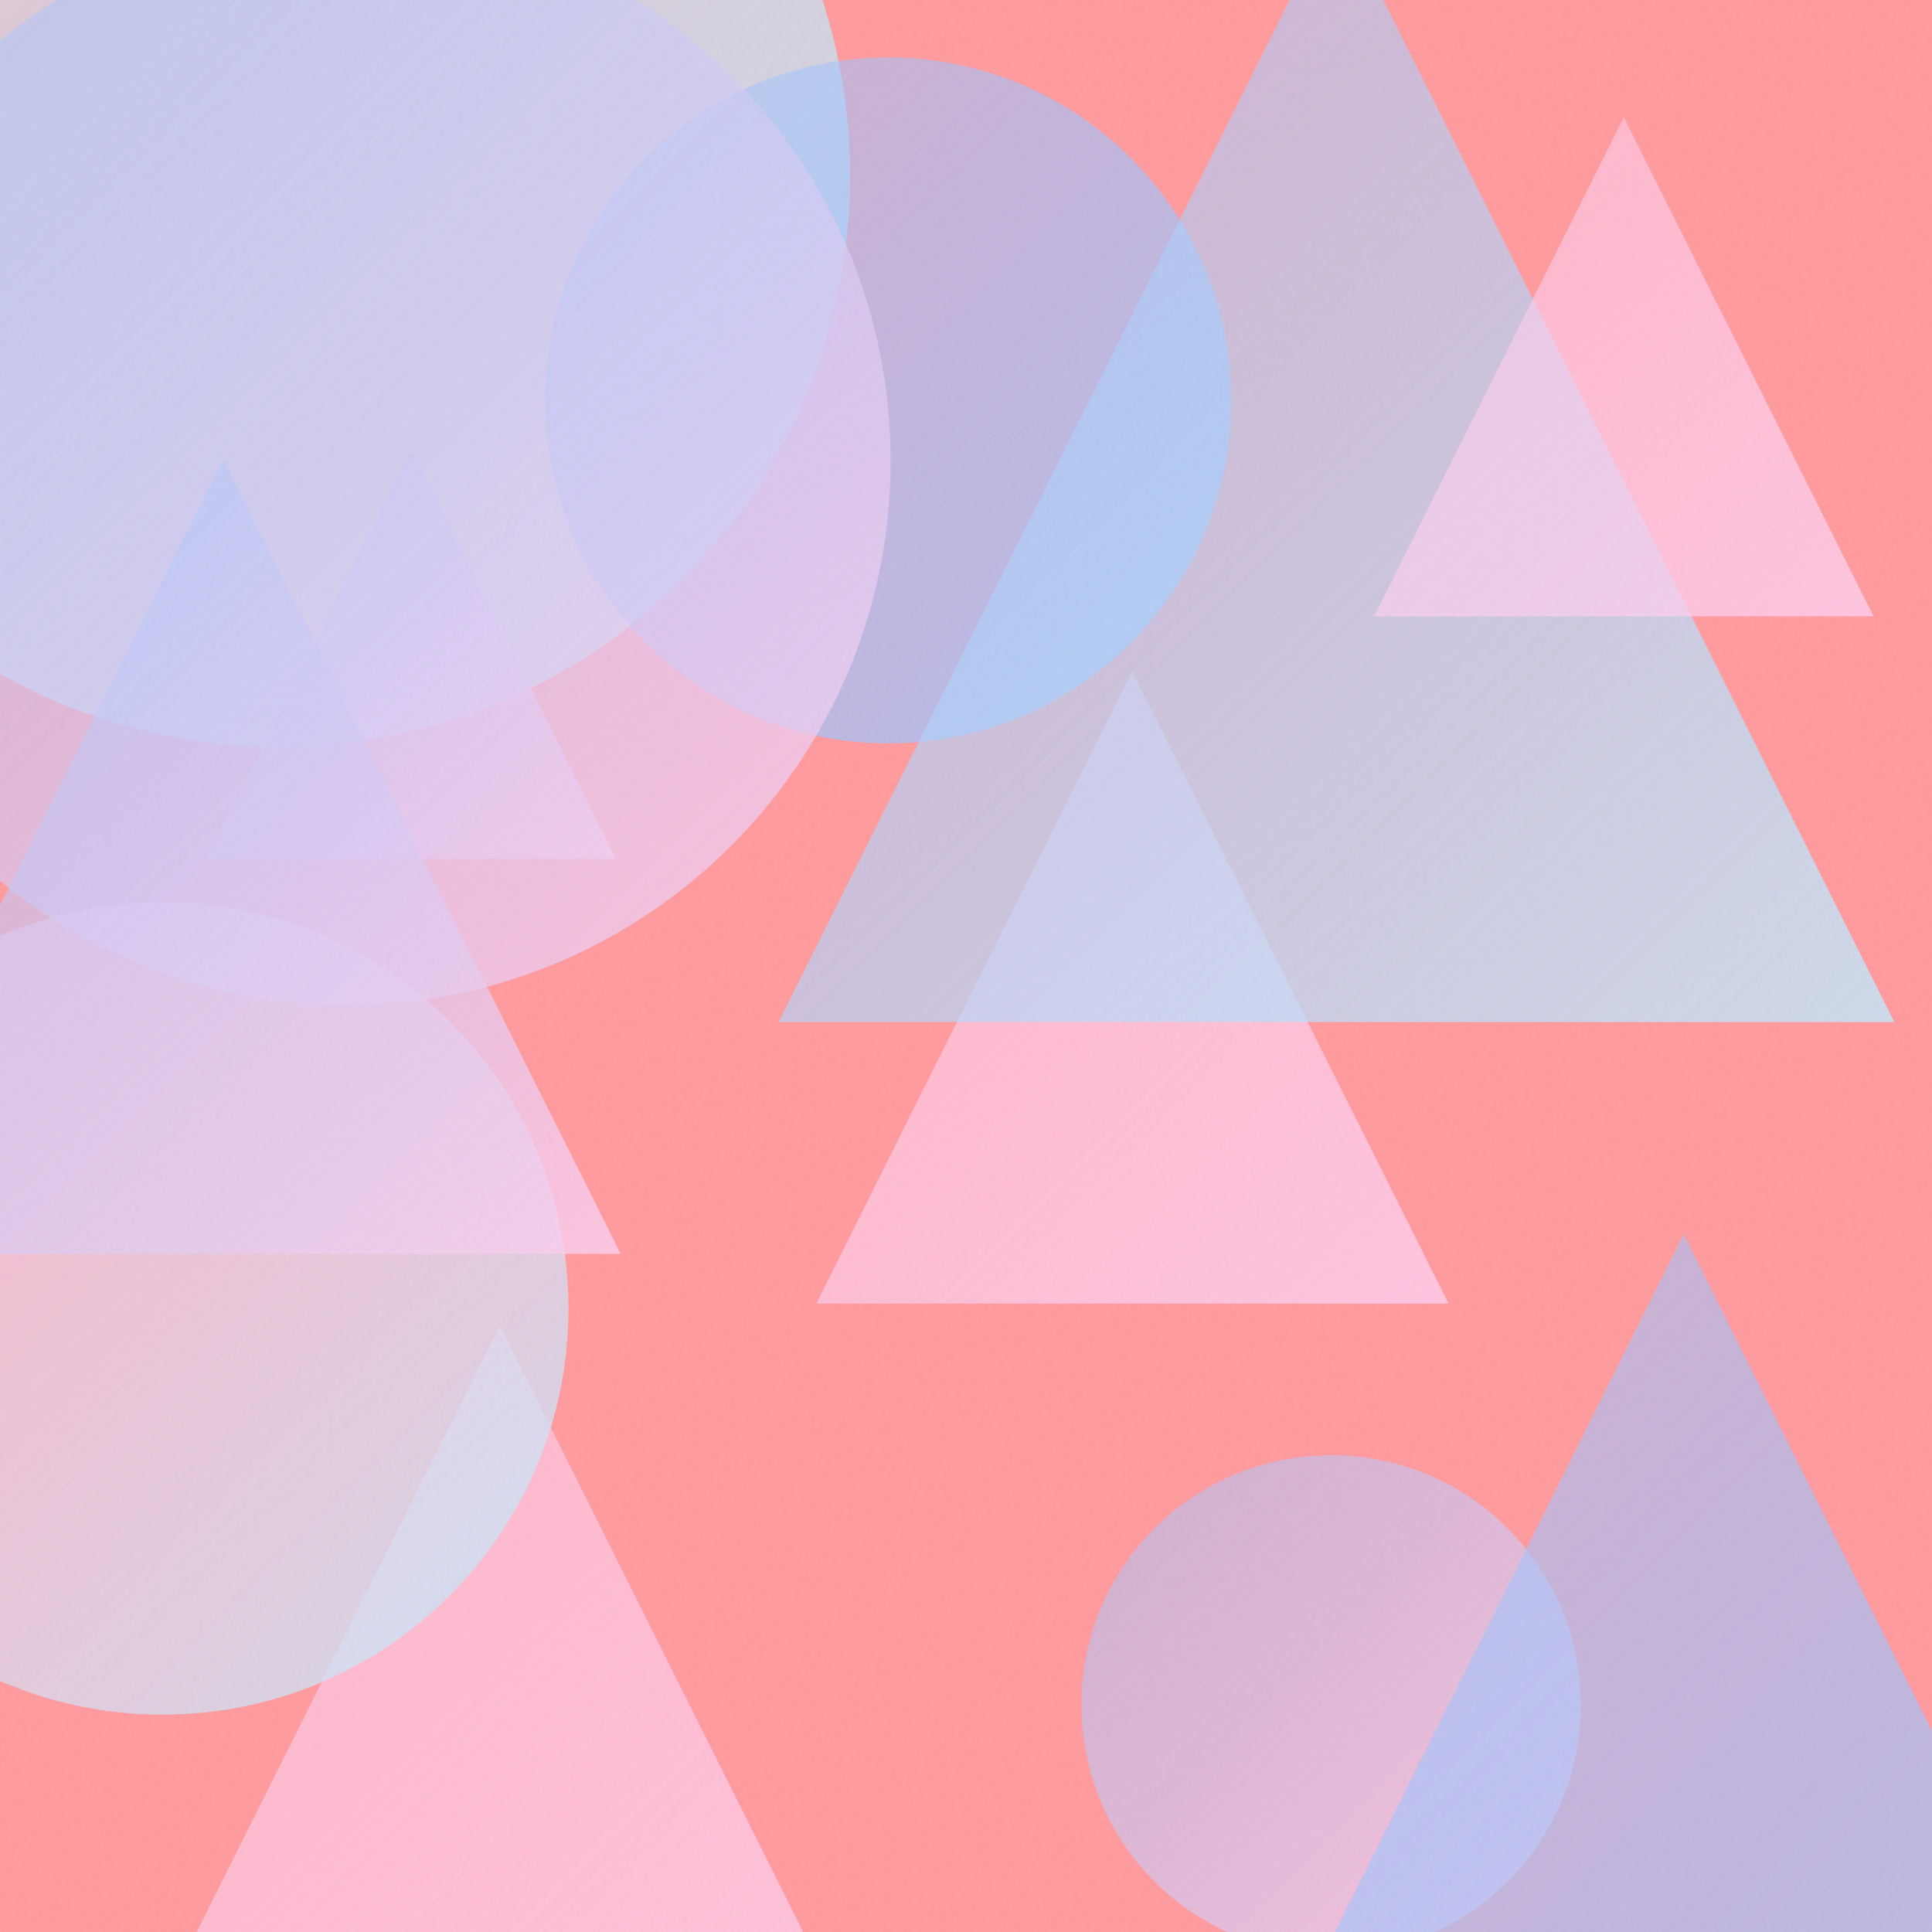
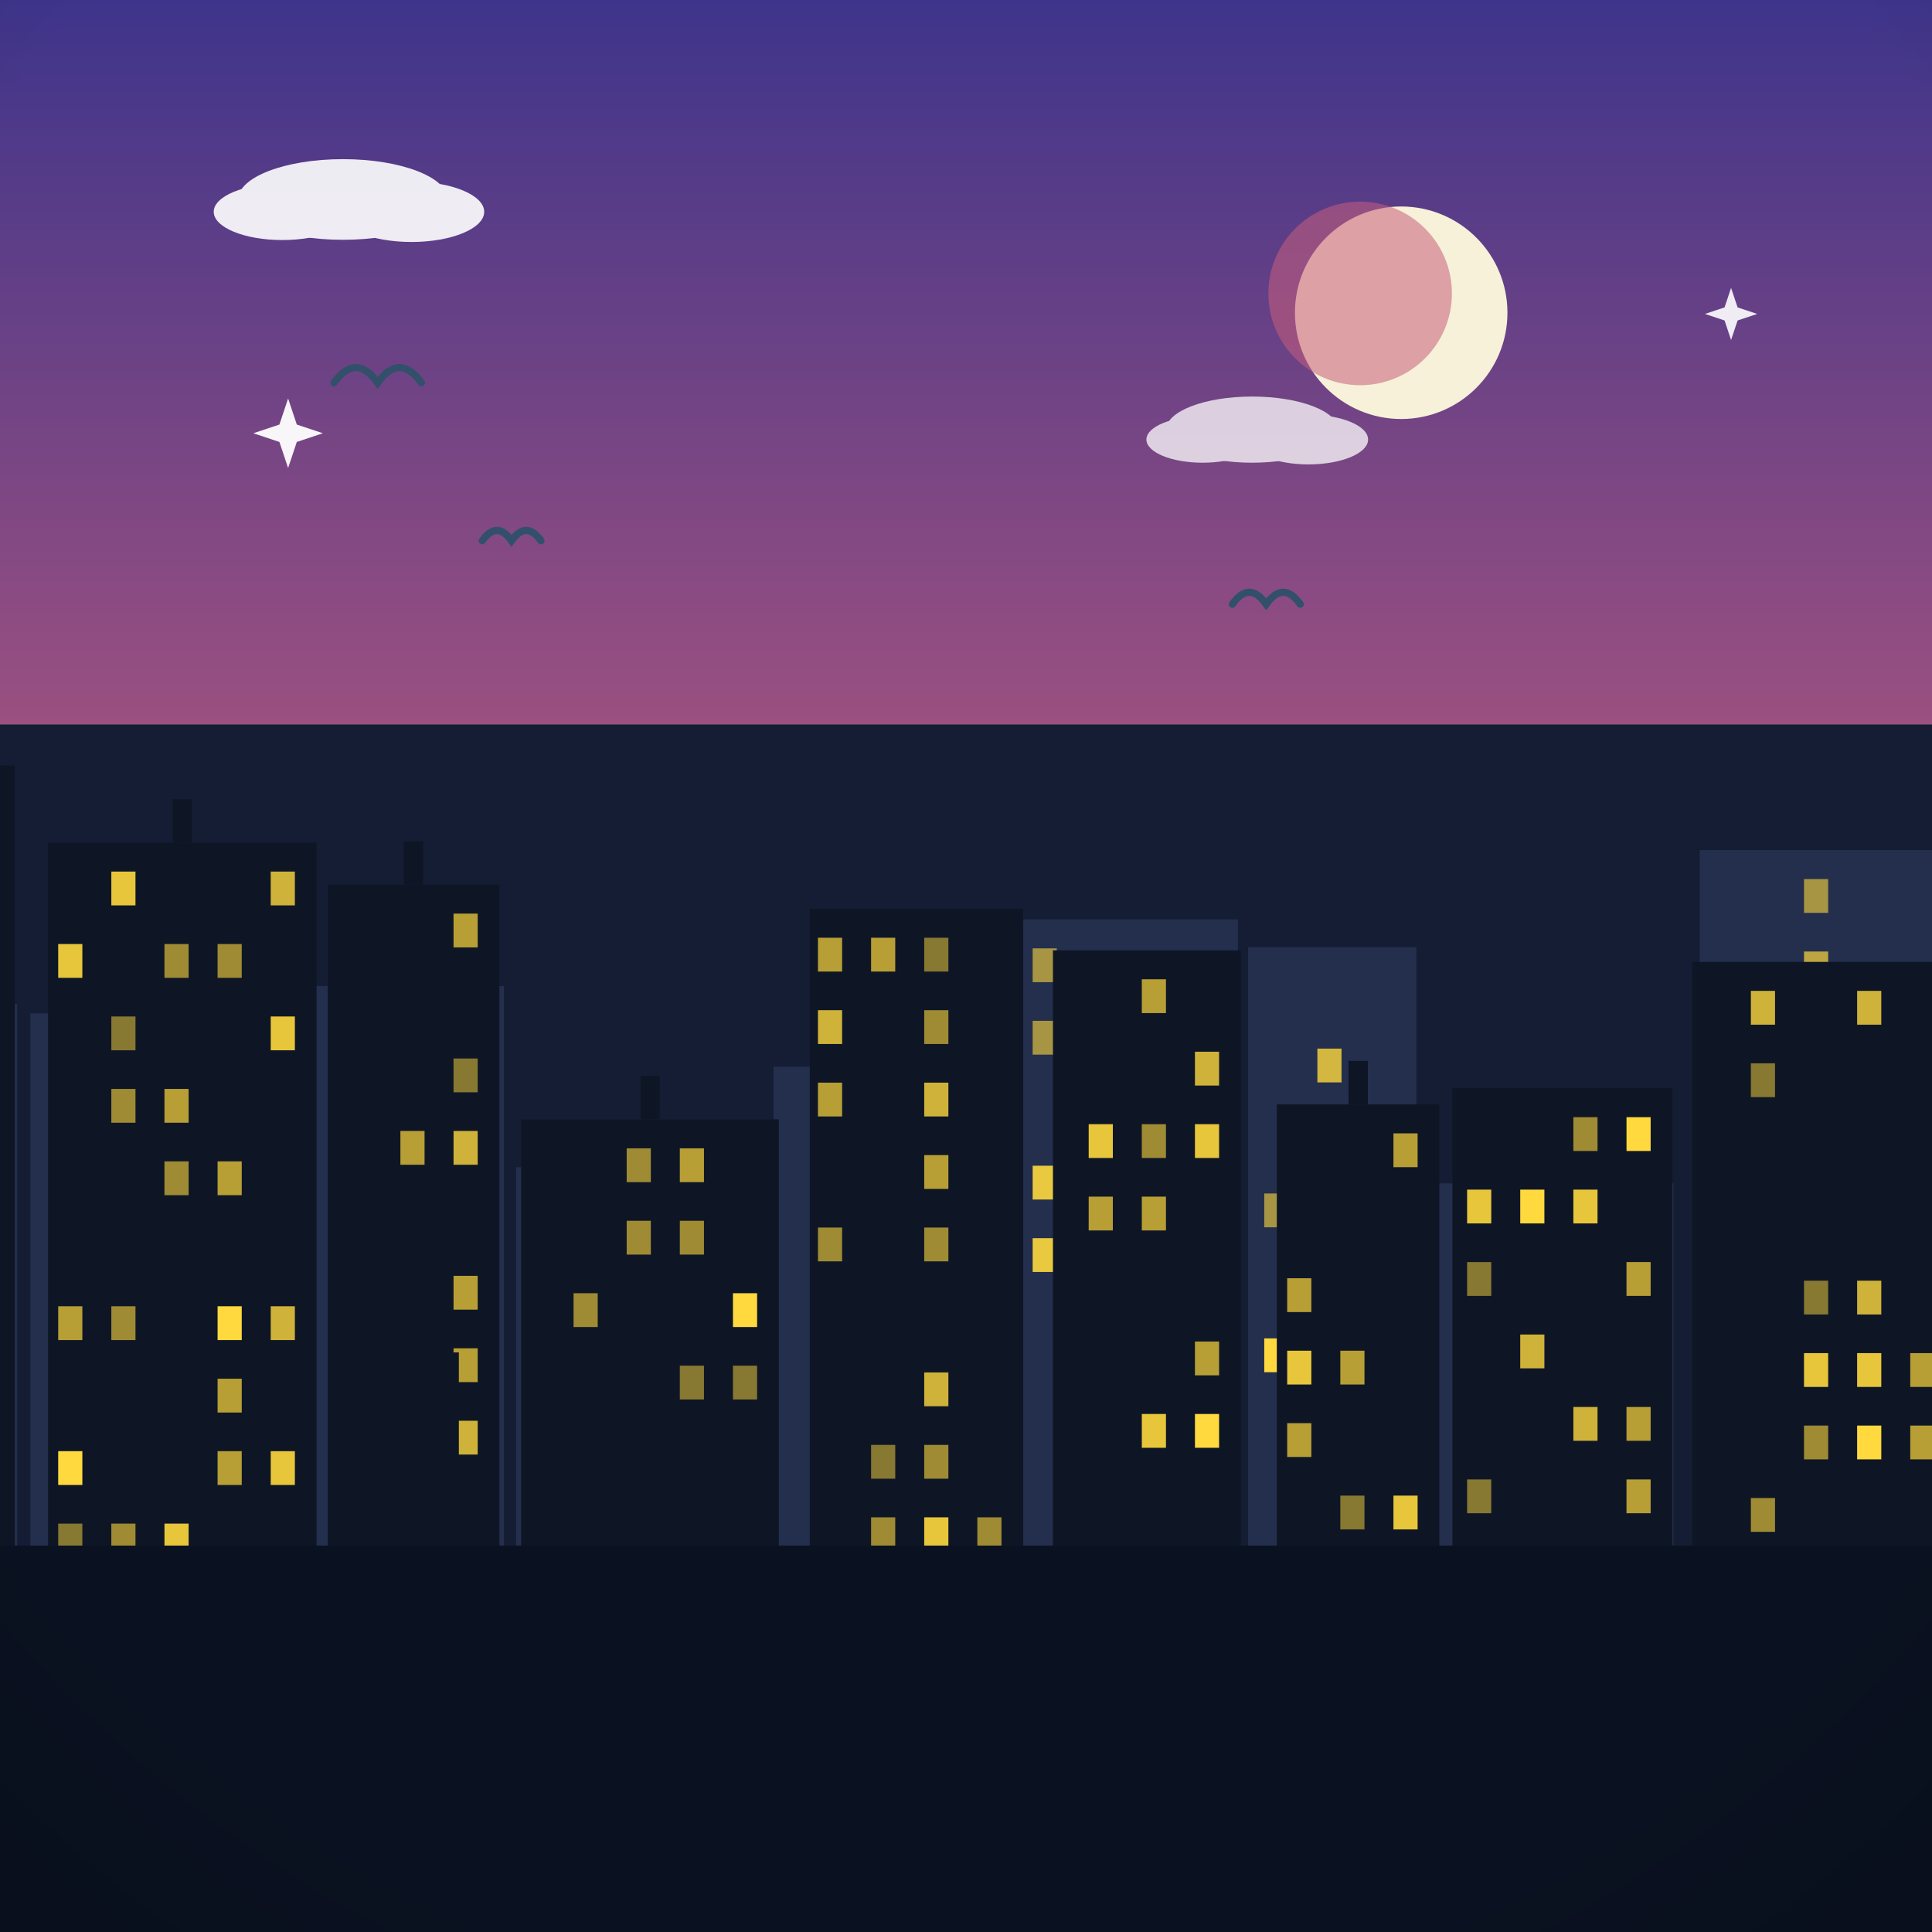
- <svg xmlns="http://www.w3.org/2000/svg" viewBox="0 0 400 400">
+ <svg xmlns="http://www.w3.org/2000/svg" viewBox="0 0 800 800">
  <defs>
-     <linearGradient id="g0" x1="-60.4" y1="-81.8" x2="175.9" y2="154.6" gradientUnits="userSpaceOnUse">
-       <stop offset="0" stop-color="#C2E9FB" stop-opacity="0.5" />
-       <stop offset="1" stop-color="#C2E9FB" stop-opacity="0.8" />
-     </linearGradient>
-     <linearGradient id="g1" x1="11.2" y1="274.5" x2="195.8" y2="459.0" gradientUnits="userSpaceOnUse">
-       <stop offset="0" stop-color="#FECFEF" stop-opacity="0.5" />
-       <stop offset="1" stop-color="#FECFEF" stop-opacity="0.8" />
-     </linearGradient>
-     <linearGradient id="g2" x1="169.0" y1="139.0" x2="299.9" y2="269.9" gradientUnits="userSpaceOnUse">
-       <stop offset="0" stop-color="#FECFEF" stop-opacity="0.5" />
-       <stop offset="1" stop-color="#FECFEF" stop-opacity="0.8" />
-     </linearGradient>
-     <linearGradient id="g3" x1="112.9" y1="11.9" x2="254.9" y2="153.9" gradientUnits="userSpaceOnUse">
-       <stop offset="0" stop-color="#A1C4FD" stop-opacity="0.5" />
-       <stop offset="1" stop-color="#A1C4FD" stop-opacity="0.8" />
-     </linearGradient>
-     <linearGradient id="g4" x1="42.9" y1="93.1" x2="127.5" y2="177.8" gradientUnits="userSpaceOnUse">
-       <stop offset="0" stop-color="#A1C4FD" stop-opacity="0.5" />
-       <stop offset="1" stop-color="#FECFEF" stop-opacity="0.8" />
-     </linearGradient>
-     <linearGradient id="g5" x1="-41.0" y1="-17.3" x2="184.4" y2="208.1" gradientUnits="userSpaceOnUse">
-       <stop offset="0" stop-color="#A1C4FD" stop-opacity="0.5" />
-       <stop offset="1" stop-color="#FECFEF" stop-opacity="0.8" />
-     </linearGradient>
-     <linearGradient id="g6" x1="161.2" y1="-19.4" x2="392.2" y2="211.6" gradientUnits="userSpaceOnUse">
-       <stop offset="0" stop-color="#A1C4FD" stop-opacity="0.5" />
-       <stop offset="1" stop-color="#C2E9FB" stop-opacity="0.8" />
-     </linearGradient>
-     <linearGradient id="g7" x1="-50.5" y1="186.8" x2="117.6" y2="354.9" gradientUnits="userSpaceOnUse">
-       <stop offset="0" stop-color="#FECFEF" stop-opacity="0.5" />
-       <stop offset="1" stop-color="#C2E9FB" stop-opacity="0.8" />
-     </linearGradient>
-     <linearGradient id="g8" x1="223.9" y1="301.4" x2="327.3" y2="404.7" gradientUnits="userSpaceOnUse">
-       <stop offset="0" stop-color="#A1C4FD" stop-opacity="0.5" />
-       <stop offset="1" stop-color="#FECFEF" stop-opacity="0.8" />
-     </linearGradient>
-     <linearGradient id="g9" x1="284.5" y1="24.3" x2="387.9" y2="127.6" gradientUnits="userSpaceOnUse">
-       <stop offset="0" stop-color="#FECFEF" stop-opacity="0.5" />
-       <stop offset="1" stop-color="#FECFEF" stop-opacity="0.8" />
-     </linearGradient>
-     <linearGradient id="g10" x1="231.2" y1="255.5" x2="466.0" y2="490.4" gradientUnits="userSpaceOnUse">
-       <stop offset="0" stop-color="#A1C4FD" stop-opacity="0.5" />
-       <stop offset="1" stop-color="#A1C4FD" stop-opacity="0.8" />
-     </linearGradient>
-     <linearGradient id="g11" x1="-36.1" y1="95.1" x2="128.5" y2="259.6" gradientUnits="userSpaceOnUse">
-       <stop offset="0" stop-color="#A1C4FD" stop-opacity="0.5" />
-       <stop offset="1" stop-color="#FECFEF" stop-opacity="0.8" />
-     </linearGradient>
-     <filter id="n">
-       <feTurbulence type="fractalNoise" baseFrequency="0.9" numOctaves="2" stitchTiles="stitch" />
-       <feColorMatrix type="saturate" values="0" />
-     </filter>
+     <linearGradient id="sky" x1="0" y1="0" x2="0" y2="1">
+       <stop offset="0" stop-color="#3d348b" />
+       <stop offset="0.55" stop-color="#c65d7b" />
+       <stop offset="1" stop-color="#f6a860" />
+     </linearGradient>
+     <radialGradient id="sunG" cx="0.38" cy="0.35" r="0.9">
+       <stop offset="0" stop-color="#fff3b0" />
+       <stop offset="1" stop-color="#ffb703" />
+     </radialGradient>
+     <linearGradient id="ground" x1="0" y1="0" x2="0" y2="1">
+       <stop offset="0" stop-color="#69b06f" />
+       <stop offset="1" stop-color="#3c7a44" />
+     </linearGradient>
+     <linearGradient id="sea" x1="0" y1="0" x2="0" y2="1">
+       <stop offset="0" stop-color="#3d9bc4" />
+       <stop offset="1" stop-color="#1668a0" />
+     </linearGradient>
+     <linearGradient id="shade" x1="0" y1="0" x2="0" y2="1">
+       <stop offset="0" stop-color="#ffffff" stop-opacity="0.20" />
+       <stop offset="0.5" stop-color="#ffffff" stop-opacity="0" />
+       <stop offset="1" stop-color="#000000" stop-opacity="0.16" />
+     </linearGradient>
+     <radialGradient id="vig" cx="0.5" cy="0.42" r="0.85">
+       <stop offset="0.72" stop-color="#000000" stop-opacity="0" />
+       <stop offset="1" stop-color="#000000" stop-opacity="0.20" />
+     </radialGradient>
  </defs>
-   <rect width="400" height="400" fill="#FF9A9E" />
-   <circle cx="57.8" cy="36.4" r="118.2" fill="url(#g0)" />
-   <path d="M 103.5 274.5 L 195.8 459.0 L 11.2 459.0 Z" fill="url(#g1)" />
-   <path d="M 234.4 139.0 L 299.9 269.9 L 169.0 269.9 Z" fill="url(#g2)" />
-   <circle cx="183.9" cy="82.9" r="71.0" fill="url(#g3)" />
-   <path d="M 85.2 93.1 L 127.5 177.8 L 42.9 177.8 Z" fill="url(#g4)" />
-   <circle cx="71.7" cy="95.4" r="112.7" fill="url(#g5)" />
-   <path d="M 276.7 -19.4 L 392.2 211.6 L 161.2 211.6 Z" fill="url(#g6)" />
-   <circle cx="33.6" cy="270.9" r="84.1" fill="url(#g7)" />
-   <circle cx="275.6" cy="353.0" r="51.7" fill="url(#g8)" />
-   <path d="M 336.2 24.3 L 387.9 127.6 L 284.5 127.6 Z" fill="url(#g9)" />
-   <path d="M 348.6 255.5 L 466.0 490.4 L 231.2 490.4 Z" fill="url(#g10)" />
-   <path d="M 46.2 95.1 L 128.5 259.6 L -36.1 259.6 Z" fill="url(#g11)" />
-   <rect width="400" height="400" filter="url(#n)" opacity="0.05" />
+   <rect width="800" height="800" fill="url(#sky)" />
+   <circle cx="580.2" cy="129.5" r="44" fill="#f6f1d8" />
+   <circle cx="563.2" cy="121.5" r="38" fill="#c65d7b" opacity="0.55" />
+   <g fill="#ffffff" opacity="0.9">
+     <ellipse cx="142" cy="82.6" rx="43.4" ry="16.7" />
+     <ellipse cx="116.9" cy="87.7" rx="28.4" ry="11.7" />
+     <ellipse cx="170.4" cy="87.7" rx="30.1" ry="12.5" />
+   </g>
+   <g fill="#ffffff" opacity="0.75">
+     <ellipse cx="518.5" cy="177.9" rx="35.6" ry="13.7" />
+     <ellipse cx="498" cy="182" rx="23.3" ry="9.6" />
+     <ellipse cx="541.8" cy="182" rx="24.7" ry="10.3" />
+   </g>
+   <path d="M0 684 L0 532.8 Q 200 462.8 400 547.7 Q 600 477.7 800 571.7 L800 684 Z" fill="#478551" />
+   <path d="M0 730 L0 595.9 Q 200 541.9 400 624 Q 600 570 800 603.5 L800 730 Z" fill="#5da464" />
+   <rect y="640" width="800" height="160" fill="url(#ground)" />
+   <path d="M 138.3 158.5 Q 147.4 145.9 156.4 158.5 Q 165.4 145.9 174.5 158.5" fill="none" stroke="#33506b" stroke-width="3" stroke-linecap="round" />
+   <path d="M 510.3 250.2 Q 517.3 240.3 524.3 250.2 Q 531.4 240.3 538.4 250.2" fill="none" stroke="#33506b" stroke-width="3" stroke-linecap="round" />
+   <path d="M 199.7 223.9 Q 205.7 215.4 211.8 223.9 Q 217.9 215.4 224 223.9" fill="none" stroke="#33506b" stroke-width="3" stroke-linecap="round" />
+   <g transform="translate(400 0) scale(-1 1) translate(-400 0)">
+     <rect y="300" width="800" height="500" fill="#141d33" />
+     <rect x="-10" y="352" width="106.2" height="288" fill="#232f4d" />
+     <rect x="-1" y="424" width="10" height="14" fill="#ffd93d" opacity="1" />
+     <rect x="-1" y="484" width="10" height="14" fill="#ffd93d" opacity="0.5" />
+     <rect x="-1" y="514" width="10" height="14" fill="#ffd93d" opacity="0.7" />
+     <rect x="-1" y="544" width="10" height="14" fill="#ffd93d" opacity="0.9" />
+     <rect x="-1" y="604" width="10" height="14" fill="#ffd93d" opacity="0.7" />
+     <rect x="21" y="454" width="10" height="14" fill="#ffd93d" opacity="0.8" />
+     <rect x="21" y="484" width="10" height="14" fill="#ffd93d" opacity="0.8" />
+     <rect x="21" y="544" width="10" height="14" fill="#ffd93d" opacity="0.6" />
+     <rect x="43" y="364" width="10" height="14" fill="#ffd93d" opacity="0.6" />
+     <rect x="43" y="394" width="10" height="14" fill="#ffd93d" opacity="0.7" />
+     <rect x="43" y="454" width="10" height="14" fill="#ffd93d" opacity="0.5" />
+     <rect x="43" y="544" width="10" height="14" fill="#ffd93d" opacity="0.7" />
+     <rect x="65" y="424" width="10" height="14" fill="#ffd93d" opacity="0.7" />
+     <rect x="65" y="574" width="10" height="14" fill="#ffd93d" opacity="1" />
+     <rect x="65" y="604" width="10" height="14" fill="#ffd93d" opacity="0.8" />
+     <rect x="107.1" y="490" width="97.7" height="150" fill="#232f4d" />
+     <rect x="116.1" y="532" width="10" height="14" fill="#ffd93d" opacity="0.6" />
+     <rect x="116.1" y="592" width="10" height="14" fill="#ffd93d" opacity="0.7" />
+     <rect x="138.1" y="502" width="10" height="14" fill="#ffd93d" opacity="0.6" />
+     <rect x="138.1" y="532" width="10" height="14" fill="#ffd93d" opacity="0.6" />
+     <rect x="138.1" y="562" width="10" height="14" fill="#ffd93d" opacity="0.7" />
+     <rect x="160.1" y="532" width="10" height="14" fill="#ffd93d" opacity="0.9" />
+     <rect x="160.1" y="562" width="10" height="14" fill="#ffd93d" opacity="0.6" />
+     <rect x="160.1" y="592" width="10" height="14" fill="#ffd93d" opacity="0.8" />
+     <rect x="182.1" y="502" width="10" height="14" fill="#ffd93d" opacity="0.9" />
+     <rect x="182.1" y="592" width="10" height="14" fill="#ffd93d" opacity="0.7" />
+     <rect x="182.1" y="622" width="10" height="14" fill="#ffd93d" opacity="1" />
+     <rect x="213.5" y="392.2" width="69.7" height="247.8" fill="#232f4d" />
+     <rect x="222.5" y="494.2" width="10" height="14" fill="#ffd93d" opacity="0.8" />
+     <rect x="244.5" y="434.2" width="10" height="14" fill="#ffd93d" opacity="0.8" />
+     <rect x="244.5" y="464.2" width="10" height="14" fill="#ffd93d" opacity="0.9" />
+     <rect x="244.5" y="554.2" width="10" height="14" fill="#ffd93d" opacity="0.7" />
+     <rect x="266.5" y="494.2" width="10" height="14" fill="#ffd93d" opacity="0.6" />
+     <rect x="266.5" y="554.2" width="10" height="14" fill="#ffd93d" opacity="1" />
+     <rect x="287.4" y="380.7" width="104" height="259.3" fill="#232f4d" />
+     <rect x="296.4" y="422.7" width="10" height="14" fill="#ffd93d" opacity="0.8" />
+     <rect x="296.4" y="542.7" width="10" height="14" fill="#ffd93d" opacity="1" />
+     <rect x="318.4" y="452.7" width="10" height="14" fill="#ffd93d" opacity="0.7" />
+     <rect x="318.4" y="512.7" width="10" height="14" fill="#ffd93d" opacity="0.9" />
+     <rect x="318.4" y="542.7" width="10" height="14" fill="#ffd93d" opacity="0.6" />
+     <rect x="340.4" y="422.7" width="10" height="14" fill="#ffd93d" opacity="1" />
+     <rect x="340.4" y="482.7" width="10" height="14" fill="#ffd93d" opacity="0.8" />
+     <rect x="340.4" y="512.7" width="10" height="14" fill="#ffd93d" opacity="0.7" />
+     <rect x="340.4" y="542.7" width="10" height="14" fill="#ffd93d" opacity="0.8" />
+     <rect x="362.4" y="392.7" width="10" height="14" fill="#ffd93d" opacity="0.6" />
+     <rect x="362.4" y="422.7" width="10" height="14" fill="#ffd93d" opacity="0.6" />
+     <rect x="362.4" y="482.7" width="10" height="14" fill="#ffd93d" opacity="0.9" />
+     <rect x="362.4" y="512.7" width="10" height="14" fill="#ffd93d" opacity="0.9" />
+     <rect x="395.7" y="441.7" width="84" height="198.3" fill="#232f4d" />
+     <rect x="433.7" y="423.7" width="8" height="18" fill="#232f4d" />
+     <rect x="404.7" y="483.7" width="10" height="14" fill="#ffd93d" opacity="0.7" />
+     <rect x="404.7" y="513.7" width="10" height="14" fill="#ffd93d" opacity="0.9" />
+     <rect x="426.7" y="453.7" width="10" height="14" fill="#ffd93d" opacity="0.5" />
+     <rect x="426.7" y="513.7" width="10" height="14" fill="#ffd93d" opacity="0.6" />
+     <rect x="426.7" y="573.7" width="10" height="14" fill="#ffd93d" opacity="0.9" />
+     <rect x="448.7" y="483.7" width="10" height="14" fill="#ffd93d" opacity="0.7" />
+     <rect x="448.7" y="513.7" width="10" height="14" fill="#ffd93d" opacity="0.6" />
+     <rect x="448.7" y="543.7" width="10" height="14" fill="#ffd93d" opacity="0.7" />
+     <rect x="448.7" y="573.7" width="10" height="14" fill="#ffd93d" opacity="0.6" />
+     <rect x="486.6" y="483.3" width="99.7" height="156.7" fill="#232f4d" />
+     <rect x="495.6" y="585.3" width="10" height="14" fill="#ffd93d" opacity="0.6" />
+     <rect x="495.6" y="615.3" width="10" height="14" fill="#ffd93d" opacity="0.7" />
+     <rect x="517.6" y="555.3" width="10" height="14" fill="#ffd93d" opacity="0.9" />
+     <rect x="539.6" y="495.3" width="10" height="14" fill="#ffd93d" opacity="0.7" />
+     <rect x="539.6" y="585.3" width="10" height="14" fill="#ffd93d" opacity="0.8" />
+     <rect x="561.6" y="495.3" width="10" height="14" fill="#ffd93d" opacity="0.8" />
+     <rect x="561.6" y="555.3" width="10" height="14" fill="#ffd93d" opacity="0.8" />
+     <rect x="561.6" y="585.3" width="10" height="14" fill="#ffd93d" opacity="0.5" />
+     <rect x="561.6" y="615.3" width="10" height="14" fill="#ffd93d" opacity="0.7" />
+     <rect x="591.3" y="408.3" width="85.1" height="231.7" fill="#232f4d" />
+     <rect x="600.3" y="510.3" width="10" height="14" fill="#ffd93d" opacity="0.6" />
+     <rect x="600.3" y="540.3" width="10" height="14" fill="#ffd93d" opacity="0.9" />
+     <rect x="600.3" y="570.3" width="10" height="14" fill="#ffd93d" opacity="0.6" />
+     <rect x="622.3" y="420.3" width="10" height="14" fill="#ffd93d" opacity="0.9" />
+     <rect x="622.3" y="450.3" width="10" height="14" fill="#ffd93d" opacity="1" />
+     <rect x="622.3" y="540.3" width="10" height="14" fill="#ffd93d" opacity="0.7" />
+     <rect x="622.3" y="570.3" width="10" height="14" fill="#ffd93d" opacity="0.7" />
+     <rect x="644.3" y="450.3" width="10" height="14" fill="#ffd93d" opacity="0.6" />
+     <rect x="644.3" y="510.3" width="10" height="14" fill="#ffd93d" opacity="0.7" />
+     <rect x="687.4" y="419.6" width="100" height="220.4" fill="#232f4d" />
+     <rect x="696.4" y="431.6" width="10" height="14" fill="#ffd93d" opacity="1" />
+     <rect x="696.4" y="491.6" width="10" height="14" fill="#ffd93d" opacity="0.8" />
+     <rect x="696.4" y="551.6" width="10" height="14" fill="#ffd93d" opacity="0.5" />
+     <rect x="718.4" y="461.6" width="10" height="14" fill="#ffd93d" opacity="0.7" />
+     <rect x="718.4" y="551.6" width="10" height="14" fill="#ffd93d" opacity="1" />
+     <rect x="718.4" y="611.6" width="10" height="14" fill="#ffd93d" opacity="0.6" />
+     <rect x="740.4" y="431.6" width="10" height="14" fill="#ffd93d" opacity="0.7" />
+     <rect x="740.4" y="491.6" width="10" height="14" fill="#ffd93d" opacity="0.5" />
+     <rect x="740.4" y="521.6" width="10" height="14" fill="#ffd93d" opacity="1" />
+     <rect x="740.4" y="581.6" width="10" height="14" fill="#ffd93d" opacity="0.8" />
+     <rect x="740.4" y="611.6" width="10" height="14" fill="#ffd93d" opacity="0.6" />
+     <rect x="762.4" y="431.6" width="10" height="14" fill="#ffd93d" opacity="0.9" />
+     <rect x="762.4" y="491.6" width="10" height="14" fill="#ffd93d" opacity="0.6" />
+     <rect x="762.4" y="521.6" width="10" height="14" fill="#ffd93d" opacity="0.5" />
+     <rect x="792.9" y="415.8" width="79.5" height="224.2" fill="#232f4d" />
+     <rect x="801.9" y="427.8" width="10" height="14" fill="#ffd93d" opacity="0.7" />
+     <rect x="801.9" y="487.8" width="10" height="14" fill="#ffd93d" opacity="0.9" />
+     <rect x="801.9" y="547.8" width="10" height="14" fill="#ffd93d" opacity="0.6" />
+     <rect x="801.9" y="607.8" width="10" height="14" fill="#ffd93d" opacity="0.8" />
+     <rect x="823.9" y="487.8" width="10" height="14" fill="#ffd93d" opacity="0.7" />
+     <rect x="823.9" y="547.8" width="10" height="14" fill="#ffd93d" opacity="0.6" />
+     <rect x="823.9" y="577.8" width="10" height="14" fill="#ffd93d" opacity="0.6" />
+     <rect x="823.9" y="607.8" width="10" height="14" fill="#ffd93d" opacity="0.8" />
+     <rect x="845.9" y="427.8" width="10" height="14" fill="#ffd93d" opacity="0.6" />
+     <rect x="845.9" y="457.8" width="10" height="14" fill="#ffd93d" opacity="0.8" />
+     <rect x="845.9" y="607.8" width="10" height="14" fill="#ffd93d" opacity="0.6" />
+     <rect x="-10" y="398.3" width="109.2" height="269.7" fill="#0e1626" />
+     <rect x="-1" y="560.3" width="10" height="14" fill="#ffd93d" opacity="0.7" />
+     <rect x="-1" y="590.3" width="10" height="14" fill="#ffd93d" opacity="0.7" />
+     <rect x="21" y="410.3" width="10" height="14" fill="#ffd93d" opacity="0.8" />
+     <rect x="21" y="530.3" width="10" height="14" fill="#ffd93d" opacity="0.8" />
+     <rect x="21" y="560.3" width="10" height="14" fill="#ffd93d" opacity="0.9" />
+     <rect x="21" y="590.3" width="10" height="14" fill="#ffd93d" opacity="1" />
+     <rect x="43" y="530.3" width="10" height="14" fill="#ffd93d" opacity="0.5" />
+     <rect x="43" y="560.3" width="10" height="14" fill="#ffd93d" opacity="0.9" />
+     <rect x="43" y="590.3" width="10" height="14" fill="#ffd93d" opacity="0.6" />
+     <rect x="65" y="410.3" width="10" height="14" fill="#ffd93d" opacity="0.8" />
+     <rect x="65" y="440.3" width="10" height="14" fill="#ffd93d" opacity="0.5" />
+     <rect x="65" y="620.3" width="10" height="14" fill="#ffd93d" opacity="0.6" />
+     <rect x="107.5" y="450.6" width="91.1" height="217.4" fill="#0e1626" />
+     <rect x="116.5" y="462.6" width="10" height="14" fill="#ffd93d" opacity="1" />
+     <rect x="116.5" y="522.6" width="10" height="14" fill="#ffd93d" opacity="0.7" />
+     <rect x="116.5" y="582.6" width="10" height="14" fill="#ffd93d" opacity="0.7" />
+     <rect x="116.5" y="612.6" width="10" height="14" fill="#ffd93d" opacity="0.7" />
+     <rect x="116.5" y="642.6" width="10" height="14" fill="#ffd93d" opacity="0.9" />
+     <rect x="138.5" y="462.6" width="10" height="14" fill="#ffd93d" opacity="0.6" />
+     <rect x="138.5" y="492.6" width="10" height="14" fill="#ffd93d" opacity="0.9" />
+     <rect x="138.5" y="582.6" width="10" height="14" fill="#ffd93d" opacity="0.8" />
+     <rect x="138.5" y="642.6" width="10" height="14" fill="#ffd93d" opacity="0.9" />
+     <rect x="160.5" y="492.6" width="10" height="14" fill="#ffd93d" opacity="1" />
+     <rect x="160.5" y="552.6" width="10" height="14" fill="#ffd93d" opacity="0.8" />
+     <rect x="160.5" y="642.6" width="10" height="14" fill="#ffd93d" opacity="0.6" />
+     <rect x="182.5" y="492.6" width="10" height="14" fill="#ffd93d" opacity="0.9" />
+     <rect x="182.5" y="522.6" width="10" height="14" fill="#ffd93d" opacity="0.5" />
+     <rect x="182.5" y="612.6" width="10" height="14" fill="#ffd93d" opacity="0.5" />
+     <rect x="204" y="457.3" width="67.3" height="210.7" fill="#0e1626" />
+     <rect x="233.6" y="439.3" width="8" height="18" fill="#0e1626" />
+     <rect x="213" y="469.3" width="10" height="14" fill="#ffd93d" opacity="0.7" />
+     <rect x="213" y="619.3" width="10" height="14" fill="#ffd93d" opacity="0.9" />
+     <rect x="235" y="559.3" width="10" height="14" fill="#ffd93d" opacity="0.7" />
+     <rect x="235" y="619.3" width="10" height="14" fill="#ffd93d" opacity="0.5" />
+     <rect x="257" y="529.3" width="10" height="14" fill="#ffd93d" opacity="0.7" />
+     <rect x="257" y="559.3" width="10" height="14" fill="#ffd93d" opacity="0.9" />
+     <rect x="257" y="589.3" width="10" height="14" fill="#ffd93d" opacity="0.7" />
+     <rect x="286.2" y="393.5" width="77.8" height="274.5" fill="#0e1626" />
+     <rect x="295.2" y="435.5" width="10" height="14" fill="#ffd93d" opacity="0.8" />
+     <rect x="295.2" y="465.5" width="10" height="14" fill="#ffd93d" opacity="0.9" />
+     <rect x="295.2" y="555.5" width="10" height="14" fill="#ffd93d" opacity="0.7" />
+     <rect x="295.2" y="585.5" width="10" height="14" fill="#ffd93d" opacity="1" />
+     <rect x="317.2" y="405.5" width="10" height="14" fill="#ffd93d" opacity="0.7" />
+     <rect x="317.2" y="465.5" width="10" height="14" fill="#ffd93d" opacity="0.6" />
+     <rect x="317.2" y="495.5" width="10" height="14" fill="#ffd93d" opacity="0.7" />
+     <rect x="317.2" y="585.5" width="10" height="14" fill="#ffd93d" opacity="0.9" />
+     <rect x="317.2" y="645.5" width="10" height="14" fill="#ffd93d" opacity="0.6" />
+     <rect x="339.2" y="465.5" width="10" height="14" fill="#ffd93d" opacity="0.9" />
+     <rect x="339.2" y="495.5" width="10" height="14" fill="#ffd93d" opacity="0.7" />
+     <rect x="339.2" y="645.5" width="10" height="14" fill="#ffd93d" opacity="0.7" />
+     <rect x="376.3" y="376.3" width="88.4" height="291.7" fill="#0e1626" />
+     <rect x="385.3" y="628.3" width="10" height="14" fill="#ffd93d" opacity="0.6" />
+     <rect x="407.3" y="388.3" width="10" height="14" fill="#ffd93d" opacity="0.5" />
+     <rect x="407.3" y="418.3" width="10" height="14" fill="#ffd93d" opacity="0.6" />
+     <rect x="407.3" y="448.3" width="10" height="14" fill="#ffd93d" opacity="0.8" />
+     <rect x="407.3" y="478.3" width="10" height="14" fill="#ffd93d" opacity="0.7" />
+     <rect x="407.3" y="508.3" width="10" height="14" fill="#ffd93d" opacity="0.6" />
+     <rect x="407.3" y="568.3" width="10" height="14" fill="#ffd93d" opacity="0.8" />
+     <rect x="407.3" y="598.3" width="10" height="14" fill="#ffd93d" opacity="0.6" />
+     <rect x="407.3" y="628.3" width="10" height="14" fill="#ffd93d" opacity="0.9" />
+     <rect x="429.3" y="388.3" width="10" height="14" fill="#ffd93d" opacity="0.7" />
+     <rect x="429.3" y="598.3" width="10" height="14" fill="#ffd93d" opacity="0.5" />
+     <rect x="429.3" y="628.3" width="10" height="14" fill="#ffd93d" opacity="0.6" />
+     <rect x="451.3" y="388.3" width="10" height="14" fill="#ffd93d" opacity="0.7" />
+     <rect x="451.3" y="418.3" width="10" height="14" fill="#ffd93d" opacity="0.8" />
+     <rect x="451.3" y="448.3" width="10" height="14" fill="#ffd93d" opacity="0.7" />
+     <rect x="451.3" y="508.3" width="10" height="14" fill="#ffd93d" opacity="0.6" />
+     <rect x="477.5" y="463.5" width="106.7" height="204.5" fill="#0e1626" />
+     <rect x="526.8" y="445.5" width="8" height="18" fill="#0e1626" />
+     <rect x="486.5" y="535.5" width="10" height="14" fill="#ffd93d" opacity="1" />
+     <rect x="486.5" y="565.5" width="10" height="14" fill="#ffd93d" opacity="0.5" />
+     <rect x="508.5" y="475.5" width="10" height="14" fill="#ffd93d" opacity="0.7" />
+     <rect x="508.5" y="505.5" width="10" height="14" fill="#ffd93d" opacity="0.6" />
+     <rect x="508.5" y="565.5" width="10" height="14" fill="#ffd93d" opacity="0.5" />
+     <rect x="530.5" y="475.5" width="10" height="14" fill="#ffd93d" opacity="0.6" />
+     <rect x="530.5" y="505.5" width="10" height="14" fill="#ffd93d" opacity="0.6" />
+     <rect x="552.5" y="535.5" width="10" height="14" fill="#ffd93d" opacity="0.6" />
+     <rect x="593.2" y="366.3" width="71.1" height="301.7" fill="#0e1626" />
+     <rect x="624.8" y="348.3" width="8" height="18" fill="#0e1626" />
+     <rect x="602.2" y="378.3" width="10" height="14" fill="#ffd93d" opacity="0.7" />
+     <rect x="602.2" y="438.3" width="10" height="14" fill="#ffd93d" opacity="0.5" />
+     <rect x="602.2" y="468.3" width="10" height="14" fill="#ffd93d" opacity="0.8" />
+     <rect x="602.2" y="528.3" width="10" height="14" fill="#ffd93d" opacity="0.7" />
+     <rect x="602.2" y="558.3" width="10" height="14" fill="#ffd93d" opacity="0.7" />
+     <rect x="602.2" y="588.3" width="10" height="14" fill="#ffd93d" opacity="0.8" />
+     <rect x="624.2" y="468.3" width="10" height="14" fill="#ffd93d" opacity="0.7" />
+     <rect x="624.2" y="558.3" width="10" height="14" fill="#ffd93d" opacity="0.6" />
+     <rect x="624.2" y="588.3" width="10" height="14" fill="#ffd93d" opacity="1" />
+     <rect x="624.2" y="648.3" width="10" height="14" fill="#ffd93d" opacity="0.6" />
+     <rect x="668.9" y="348.9" width="111.2" height="319.1" fill="#0e1626" />
+     <rect x="720.5" y="330.9" width="8" height="18" fill="#0e1626" />
+     <rect x="677.9" y="360.9" width="10" height="14" fill="#ffd93d" opacity="0.8" />
+     <rect x="677.9" y="420.9" width="10" height="14" fill="#ffd93d" opacity="0.9" />
+     <rect x="677.9" y="540.9" width="10" height="14" fill="#ffd93d" opacity="0.8" />
+     <rect x="677.9" y="600.9" width="10" height="14" fill="#ffd93d" opacity="0.9" />
+     <rect x="699.9" y="390.9" width="10" height="14" fill="#ffd93d" opacity="0.6" />
+     <rect x="699.9" y="480.9" width="10" height="14" fill="#ffd93d" opacity="0.7" />
+     <rect x="699.9" y="540.9" width="10" height="14" fill="#ffd93d" opacity="1" />
+     <rect x="699.9" y="570.9" width="10" height="14" fill="#ffd93d" opacity="0.7" />
+     <rect x="699.9" y="600.9" width="10" height="14" fill="#ffd93d" opacity="0.7" />
+     <rect x="721.9" y="390.9" width="10" height="14" fill="#ffd93d" opacity="0.6" />
+     <rect x="721.9" y="450.9" width="10" height="14" fill="#ffd93d" opacity="0.7" />
+     <rect x="721.9" y="480.9" width="10" height="14" fill="#ffd93d" opacity="0.6" />
+     <rect x="721.9" y="630.9" width="10" height="14" fill="#ffd93d" opacity="0.9" />
+     <rect x="743.9" y="360.9" width="10" height="14" fill="#ffd93d" opacity="0.9" />
+     <rect x="743.9" y="420.9" width="10" height="14" fill="#ffd93d" opacity="0.5" />
+     <rect x="743.9" y="450.9" width="10" height="14" fill="#ffd93d" opacity="0.6" />
+     <rect x="743.9" y="540.9" width="10" height="14" fill="#ffd93d" opacity="0.6" />
+     <rect x="743.9" y="630.9" width="10" height="14" fill="#ffd93d" opacity="0.6" />
+     <rect x="765.9" y="390.9" width="10" height="14" fill="#ffd93d" opacity="0.9" />
+     <rect x="765.9" y="540.9" width="10" height="14" fill="#ffd93d" opacity="0.7" />
+     <rect x="765.9" y="600.9" width="10" height="14" fill="#ffd93d" opacity="1" />
+     <rect x="765.9" y="630.9" width="10" height="14" fill="#ffd93d" opacity="0.5" />
+     <rect x="793.9" y="317" width="101.5" height="351" fill="#0e1626" />
+     <rect x="802.9" y="329" width="10" height="14" fill="#ffd93d" opacity="0.8" />
+     <rect x="802.9" y="359" width="10" height="14" fill="#ffd93d" opacity="0.7" />
+     <rect x="802.9" y="419" width="10" height="14" fill="#ffd93d" opacity="0.8" />
+     <rect x="802.9" y="509" width="10" height="14" fill="#ffd93d" opacity="0.6" />
+     <rect x="802.9" y="539" width="10" height="14" fill="#ffd93d" opacity="0.7" />
+     <rect x="824.9" y="359" width="10" height="14" fill="#ffd93d" opacity="0.9" />
+     <rect x="824.9" y="479" width="10" height="14" fill="#ffd93d" opacity="1" />
+     <rect x="824.9" y="509" width="10" height="14" fill="#ffd93d" opacity="0.8" />
+     <rect x="824.9" y="539" width="10" height="14" fill="#ffd93d" opacity="0.6" />
+     <rect x="824.9" y="569" width="10" height="14" fill="#ffd93d" opacity="0.9" />
+     <rect x="846.9" y="419" width="10" height="14" fill="#ffd93d" opacity="0.6" />
+     <rect x="846.9" y="449" width="10" height="14" fill="#ffd93d" opacity="0.5" />
+     <rect x="846.9" y="479" width="10" height="14" fill="#ffd93d" opacity="0.9" />
+     <rect x="846.9" y="509" width="10" height="14" fill="#ffd93d" opacity="0.8" />
+     <rect x="846.9" y="569" width="10" height="14" fill="#ffd93d" opacity="0.6" />
+     <rect x="868.9" y="509" width="10" height="14" fill="#ffd93d" opacity="0.6" />
+     <rect x="868.9" y="629" width="10" height="14" fill="#ffd93d" opacity="0.8" />
+     <rect y="640" width="800" height="160" fill="#0a1120" />
+     <path d="M610 640 L610 560 L646 560 L646 640 M618 560 L618 534 L638 534 L638 560" fill="#0e1626" />
+   </g>
+   <path d="M 119.3 165 L 122.9 175.8 L 133.7 179.4 L 122.9 183 L 119.3 193.8 L 115.7 183 L 104.9 179.4 L 115.7 175.8 Z" fill="#ffffff" opacity="0.95" />
+   <path d="M 716.8 119.2 L 719.5 127.3 L 727.6 130 L 719.5 132.7 L 716.8 140.8 L 714.1 132.7 L 706 130 L 714.1 127.3 Z" fill="#ffffff" opacity="0.9" />
+   <rect width="800" height="800" fill="url(#vig)" />
</svg>
